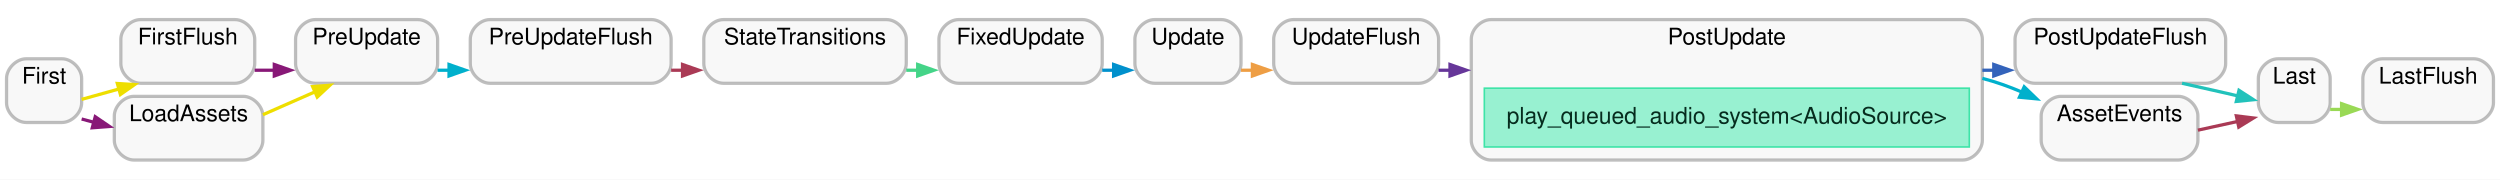
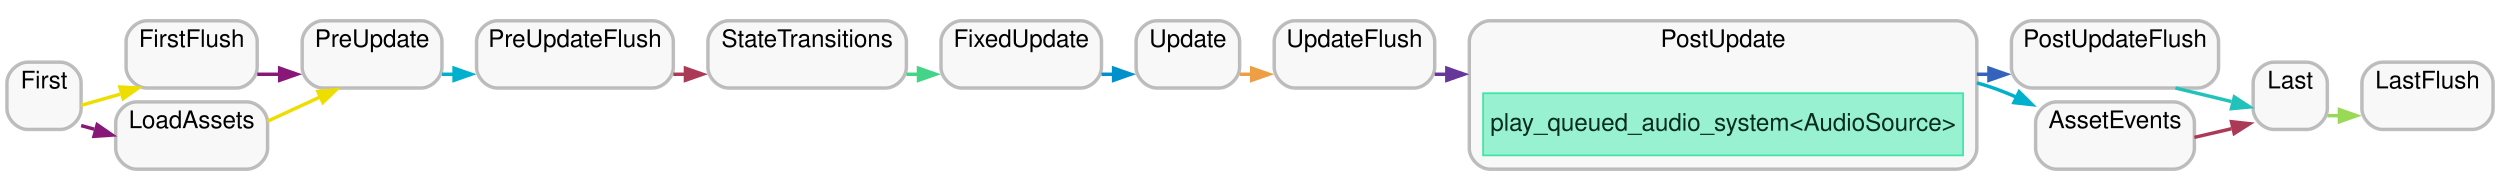
- <svg xmlns="http://www.w3.org/2000/svg" xmlns:xlink="http://www.w3.org/1999/xlink" width="1531pt" height="110pt" viewBox="0.00 0.00 1531.00 110.00">
+ <svg xmlns="http://www.w3.org/2000/svg" xmlns:xlink="http://www.w3.org/1999/xlink" width="1448pt" height="110pt" viewBox="0.00 0.00 1448.00 110.00">
  <g id="graph0" class="graph" transform="scale(1 1) rotate(0) translate(4 106)">
-     <polygon fill="white" stroke="none" points="-4,4 -4,-106 1527,-106 1527,4 -4,4" />
+     <polygon fill="white" stroke="none" points="-4,4 -4,-106 1444,-106 1444,4 -4,4" />
    <g id="clust1" class="cluster">
      <g id="a_clust1">
        <a xlink:title="Update">
-           <path fill="#000000" fill-opacity="0.031" stroke="#000000" stroke-width="2" stroke-opacity="0.251" d="M703,-55C703,-55 744,-55 744,-55 750,-55 756,-61 756,-67 756,-67 756,-82 756,-82 756,-88 750,-94 744,-94 744,-94 703,-94 703,-94 697,-94 691,-88 691,-82 691,-82 691,-67 691,-67 691,-61 697,-55 703,-55" />
-           <text text-anchor="middle" x="723.5" y="-78.8" font-family="Helvetica,sans-Serif" font-size="14.00">Update</text>
+           <path fill="#000000" fill-opacity="0.031" stroke="#000000" stroke-width="2" stroke-opacity="0.251" d="M666,-55C666,-55 702,-55 702,-55 708,-55 714,-61 714,-67 714,-67 714,-82 714,-82 714,-88 708,-94 702,-94 702,-94 666,-94 666,-94 660,-94 654,-88 654,-82 654,-82 654,-67 654,-67 654,-61 660,-55 666,-55" />
+           <text text-anchor="middle" x="684" y="-78.8" font-family="Helvetica,sans-Serif" font-size="14.00">Update</text>
        </a>
      </g>
    </g>
    <g id="clust2" class="cluster">
      <g id="a_clust2">
        <a xlink:title="FirstFlush">
-           <path fill="#000000" fill-opacity="0.031" stroke="#000000" stroke-width="2" stroke-opacity="0.251" d="M82,-55C82,-55 140,-55 140,-55 146,-55 152,-61 152,-67 152,-67 152,-82 152,-82 152,-88 146,-94 140,-94 140,-94 82,-94 82,-94 76,-94 70,-88 70,-82 70,-82 70,-67 70,-67 70,-61 76,-55 82,-55" />
-           <text text-anchor="middle" x="111" y="-78.8" font-family="Helvetica,sans-Serif" font-size="14.00">FirstFlush</text>
+           <path fill="#000000" fill-opacity="0.031" stroke="#000000" stroke-width="2" stroke-opacity="0.251" d="M81,-55C81,-55 133,-55 133,-55 139,-55 145,-61 145,-67 145,-67 145,-82 145,-82 145,-88 139,-94 133,-94 133,-94 81,-94 81,-94 75,-94 69,-88 69,-82 69,-82 69,-67 69,-67 69,-61 75,-55 81,-55" />
+           <text text-anchor="middle" x="107" y="-78.8" font-family="Helvetica,sans-Serif" font-size="14.00">FirstFlush</text>
        </a>
      </g>
    </g>
    <g id="clust3" class="cluster">
      <g id="a_clust3">
        <a xlink:title="PreUpdateFlush">
-           <path fill="#000000" fill-opacity="0.031" stroke="#000000" stroke-width="2" stroke-opacity="0.251" d="M296,-55C296,-55 395,-55 395,-55 401,-55 407,-61 407,-67 407,-67 407,-82 407,-82 407,-88 401,-94 395,-94 395,-94 296,-94 296,-94 290,-94 284,-88 284,-82 284,-82 284,-67 284,-67 284,-61 290,-55 296,-55" />
-           <text text-anchor="middle" x="345.5" y="-78.8" font-family="Helvetica,sans-Serif" font-size="14.00">PreUpdateFlush</text>
+           <path fill="#000000" fill-opacity="0.031" stroke="#000000" stroke-width="2" stroke-opacity="0.251" d="M284,-55C284,-55 374,-55 374,-55 380,-55 386,-61 386,-67 386,-67 386,-82 386,-82 386,-88 380,-94 374,-94 374,-94 284,-94 284,-94 278,-94 272,-88 272,-82 272,-82 272,-67 272,-67 272,-61 278,-55 284,-55" />
+           <text text-anchor="middle" x="329" y="-78.8" font-family="Helvetica,sans-Serif" font-size="14.00">PreUpdateFlush</text>
        </a>
      </g>
    </g>
    <g id="clust4" class="cluster">
      <g id="a_clust4">
        <a xlink:title="UpdateFlush">
-           <path fill="#000000" fill-opacity="0.031" stroke="#000000" stroke-width="2" stroke-opacity="0.251" d="M788,-55C788,-55 865,-55 865,-55 871,-55 877,-61 877,-67 877,-67 877,-82 877,-82 877,-88 871,-94 865,-94 865,-94 788,-94 788,-94 782,-94 776,-88 776,-82 776,-82 776,-67 776,-67 776,-61 782,-55 788,-55" />
-           <text text-anchor="middle" x="826.5" y="-78.8" font-family="Helvetica,sans-Serif" font-size="14.00">UpdateFlush</text>
+           <path fill="#000000" fill-opacity="0.031" stroke="#000000" stroke-width="2" stroke-opacity="0.251" d="M746,-55C746,-55 815,-55 815,-55 821,-55 827,-61 827,-67 827,-67 827,-82 827,-82 827,-88 821,-94 815,-94 815,-94 746,-94 746,-94 740,-94 734,-88 734,-82 734,-82 734,-67 734,-67 734,-61 740,-55 746,-55" />
+           <text text-anchor="middle" x="780.5" y="-78.8" font-family="Helvetica,sans-Serif" font-size="14.00">UpdateFlush</text>
        </a>
      </g>
    </g>
    <g id="clust5" class="cluster">
      <g id="a_clust5">
        <a xlink:title="PostUpdateFlush">
-           <path fill="#000000" fill-opacity="0.031" stroke="#000000" stroke-width="2" stroke-opacity="0.251" d="M1242,-55C1242,-55 1347,-55 1347,-55 1353,-55 1359,-61 1359,-67 1359,-67 1359,-82 1359,-82 1359,-88 1353,-94 1347,-94 1347,-94 1242,-94 1242,-94 1236,-94 1230,-88 1230,-82 1230,-82 1230,-67 1230,-67 1230,-61 1236,-55 1242,-55" />
-           <text text-anchor="middle" x="1294.5" y="-78.8" font-family="Helvetica,sans-Serif" font-size="14.00">PostUpdateFlush</text>
+           <path fill="#000000" fill-opacity="0.031" stroke="#000000" stroke-width="2" stroke-opacity="0.251" d="M1173,-55C1173,-55 1269,-55 1269,-55 1275,-55 1281,-61 1281,-67 1281,-67 1281,-82 1281,-82 1281,-88 1275,-94 1269,-94 1269,-94 1173,-94 1173,-94 1167,-94 1161,-88 1161,-82 1161,-82 1161,-67 1161,-67 1161,-61 1167,-55 1173,-55" />
+           <text text-anchor="middle" x="1221" y="-78.8" font-family="Helvetica,sans-Serif" font-size="14.00">PostUpdateFlush</text>
        </a>
      </g>
    </g>
    <g id="clust6" class="cluster">
      <g id="a_clust6">
        <a xlink:title="LastFlush">
-           <path fill="#000000" fill-opacity="0.031" stroke="#000000" stroke-width="2" stroke-opacity="0.251" d="M1455,-31C1455,-31 1511,-31 1511,-31 1517,-31 1523,-37 1523,-43 1523,-43 1523,-58 1523,-58 1523,-64 1517,-70 1511,-70 1511,-70 1455,-70 1455,-70 1449,-70 1443,-64 1443,-58 1443,-58 1443,-43 1443,-43 1443,-37 1449,-31 1455,-31" />
-           <text text-anchor="middle" x="1483" y="-54.8" font-family="Helvetica,sans-Serif" font-size="14.00">LastFlush</text>
+           <path fill="#000000" fill-opacity="0.031" stroke="#000000" stroke-width="2" stroke-opacity="0.251" d="M1376,-31C1376,-31 1428,-31 1428,-31 1434,-31 1440,-37 1440,-43 1440,-43 1440,-58 1440,-58 1440,-64 1434,-70 1428,-70 1428,-70 1376,-70 1376,-70 1370,-70 1364,-64 1364,-58 1364,-58 1364,-43 1364,-43 1364,-37 1370,-31 1376,-31" />
+           <text text-anchor="middle" x="1402" y="-54.8" font-family="Helvetica,sans-Serif" font-size="14.00">LastFlush</text>
        </a>
      </g>
    </g>
    <g id="clust7" class="cluster">
      <g id="a_clust7">
        <a xlink:title="First">
-           <path fill="#000000" fill-opacity="0.031" stroke="#000000" stroke-width="2" stroke-opacity="0.251" d="M12,-31C12,-31 34,-31 34,-31 40,-31 46,-37 46,-43 46,-43 46,-58 46,-58 46,-64 40,-70 34,-70 34,-70 12,-70 12,-70 6,-70 0,-64 0,-58 0,-58 0,-43 0,-43 0,-37 6,-31 12,-31" />
-           <text text-anchor="middle" x="23" y="-54.8" font-family="Helvetica,sans-Serif" font-size="14.00">First</text>
+           <path fill="#000000" fill-opacity="0.031" stroke="#000000" stroke-width="2" stroke-opacity="0.251" d="M12,-31C12,-31 31,-31 31,-31 37,-31 43,-37 43,-43 43,-43 43,-58 43,-58 43,-64 37,-70 31,-70 31,-70 12,-70 12,-70 6,-70 0,-64 0,-58 0,-58 0,-43 0,-43 0,-37 6,-31 12,-31" />
+           <text text-anchor="middle" x="21.5" y="-54.8" font-family="Helvetica,sans-Serif" font-size="14.00">First</text>
        </a>
      </g>
    </g>
    <g id="clust8" class="cluster">
      <g id="a_clust8">
        <a xlink:title="PreUpdate">
-           <path fill="#000000" fill-opacity="0.031" stroke="#000000" stroke-width="2" stroke-opacity="0.251" d="M189,-55C189,-55 252,-55 252,-55 258,-55 264,-61 264,-67 264,-67 264,-82 264,-82 264,-88 258,-94 252,-94 252,-94 189,-94 189,-94 183,-94 177,-88 177,-82 177,-82 177,-67 177,-67 177,-61 183,-55 189,-55" />
-           <text text-anchor="middle" x="220.5" y="-78.8" font-family="Helvetica,sans-Serif" font-size="14.00">PreUpdate</text>
+           <path fill="#000000" fill-opacity="0.031" stroke="#000000" stroke-width="2" stroke-opacity="0.251" d="M183,-55C183,-55 240,-55 240,-55 246,-55 252,-61 252,-67 252,-67 252,-82 252,-82 252,-88 246,-94 240,-94 240,-94 183,-94 183,-94 177,-94 171,-88 171,-82 171,-82 171,-67 171,-67 171,-61 177,-55 183,-55" />
+           <text text-anchor="middle" x="211.5" y="-78.8" font-family="Helvetica,sans-Serif" font-size="14.00">PreUpdate</text>
        </a>
      </g>
    </g>
    <g id="clust9" class="cluster">
      <g id="a_clust9">
        <a xlink:title="StateTransitions">
-           <path fill="#000000" fill-opacity="0.031" stroke="#000000" stroke-width="2" stroke-opacity="0.251" d="M439,-55C439,-55 539,-55 539,-55 545,-55 551,-61 551,-67 551,-67 551,-82 551,-82 551,-88 545,-94 539,-94 539,-94 439,-94 439,-94 433,-94 427,-88 427,-82 427,-82 427,-67 427,-67 427,-61 433,-55 439,-55" />
-           <text text-anchor="middle" x="489" y="-78.8" font-family="Helvetica,sans-Serif" font-size="14.00">StateTransitions</text>
+           <path fill="#000000" fill-opacity="0.031" stroke="#000000" stroke-width="2" stroke-opacity="0.251" d="M418,-55C418,-55 509,-55 509,-55 515,-55 521,-61 521,-67 521,-67 521,-82 521,-82 521,-88 515,-94 509,-94 509,-94 418,-94 418,-94 412,-94 406,-88 406,-82 406,-82 406,-67 406,-67 406,-61 412,-55 418,-55" />
+           <text text-anchor="middle" x="463.5" y="-78.8" font-family="Helvetica,sans-Serif" font-size="14.00">StateTransitions</text>
        </a>
      </g>
    </g>
    <g id="clust10" class="cluster">
      <g id="a_clust10">
        <a xlink:title="FixedUpdate">
-           <path fill="#000000" fill-opacity="0.031" stroke="#000000" stroke-width="2" stroke-opacity="0.251" d="M583,-55C583,-55 659,-55 659,-55 665,-55 671,-61 671,-67 671,-67 671,-82 671,-82 671,-88 665,-94 659,-94 659,-94 583,-94 583,-94 577,-94 571,-88 571,-82 571,-82 571,-67 571,-67 571,-61 577,-55 583,-55" />
-           <text text-anchor="middle" x="621" y="-78.8" font-family="Helvetica,sans-Serif" font-size="14.00">FixedUpdate</text>
+           <path fill="#000000" fill-opacity="0.031" stroke="#000000" stroke-width="2" stroke-opacity="0.251" d="M553,-55C553,-55 622,-55 622,-55 628,-55 634,-61 634,-67 634,-67 634,-82 634,-82 634,-88 628,-94 622,-94 622,-94 553,-94 553,-94 547,-94 541,-88 541,-82 541,-82 541,-67 541,-67 541,-61 547,-55 553,-55" />
+           <text text-anchor="middle" x="587.5" y="-78.8" font-family="Helvetica,sans-Serif" font-size="14.00">FixedUpdate</text>
        </a>
      </g>
    </g>
    <g id="clust11" class="cluster">
      <g id="a_clust11">
        <a xlink:title="PostUpdate">
-           <path fill="#000000" fill-opacity="0.031" stroke="#000000" stroke-width="2" stroke-opacity="0.251" d="M909,-8C909,-8 1198,-8 1198,-8 1204,-8 1210,-14 1210,-20 1210,-20 1210,-82 1210,-82 1210,-88 1204,-94 1198,-94 1198,-94 909,-94 909,-94 903,-94 897,-88 897,-82 897,-82 897,-20 897,-20 897,-14 903,-8 909,-8" />
-           <text text-anchor="middle" x="1053.5" y="-78.8" font-family="Helvetica,sans-Serif" font-size="14.00">PostUpdate</text>
+           <path fill="#000000" fill-opacity="0.031" stroke="#000000" stroke-width="2" stroke-opacity="0.251" d="M859,-8C859,-8 1129,-8 1129,-8 1135,-8 1141,-14 1141,-20 1141,-20 1141,-82 1141,-82 1141,-88 1135,-94 1129,-94 1129,-94 859,-94 859,-94 853,-94 847,-88 847,-82 847,-82 847,-20 847,-20 847,-14 853,-8 859,-8" />
+           <text text-anchor="middle" x="994" y="-78.8" font-family="Helvetica,sans-Serif" font-size="14.00">PostUpdate</text>
        </a>
      </g>
    </g>
    <g id="clust12" class="cluster">
      <g id="a_clust12">
        <a xlink:title="Last">
-           <path fill="#000000" fill-opacity="0.031" stroke="#000000" stroke-width="2" stroke-opacity="0.251" d="M1391,-31C1391,-31 1411,-31 1411,-31 1417,-31 1423,-37 1423,-43 1423,-43 1423,-58 1423,-58 1423,-64 1417,-70 1411,-70 1411,-70 1391,-70 1391,-70 1385,-70 1379,-64 1379,-58 1379,-58 1379,-43 1379,-43 1379,-37 1385,-31 1391,-31" />
-           <text text-anchor="middle" x="1401" y="-54.8" font-family="Helvetica,sans-Serif" font-size="14.00">Last</text>
+           <path fill="#000000" fill-opacity="0.031" stroke="#000000" stroke-width="2" stroke-opacity="0.251" d="M1313,-31C1313,-31 1332,-31 1332,-31 1338,-31 1344,-37 1344,-43 1344,-43 1344,-58 1344,-58 1344,-64 1338,-70 1332,-70 1332,-70 1313,-70 1313,-70 1307,-70 1301,-64 1301,-58 1301,-58 1301,-43 1301,-43 1301,-37 1307,-31 1313,-31" />
+           <text text-anchor="middle" x="1322.5" y="-54.8" font-family="Helvetica,sans-Serif" font-size="14.00">Last</text>
        </a>
      </g>
    </g>
    <g id="clust13" class="cluster">
      <g id="a_clust13">
        <a xlink:title="LoadAssets">
-           <path fill="#000000" fill-opacity="0.031" stroke="#000000" stroke-width="2" stroke-opacity="0.251" d="M78,-8C78,-8 145,-8 145,-8 151,-8 157,-14 157,-20 157,-20 157,-35 157,-35 157,-41 151,-47 145,-47 145,-47 78,-47 78,-47 72,-47 66,-41 66,-35 66,-35 66,-20 66,-20 66,-14 72,-8 78,-8" />
-           <text text-anchor="middle" x="111.5" y="-31.8" font-family="Helvetica,sans-Serif" font-size="14.00">LoadAssets</text>
+           <path fill="#000000" fill-opacity="0.031" stroke="#000000" stroke-width="2" stroke-opacity="0.251" d="M75,-8C75,-8 139,-8 139,-8 145,-8 151,-14 151,-20 151,-20 151,-35 151,-35 151,-41 145,-47 139,-47 139,-47 75,-47 75,-47 69,-47 63,-41 63,-35 63,-35 63,-20 63,-20 63,-14 69,-8 75,-8" />
+           <text text-anchor="middle" x="107" y="-31.8" font-family="Helvetica,sans-Serif" font-size="14.00">LoadAssets</text>
        </a>
      </g>
    </g>
    <g id="clust14" class="cluster">
      <g id="a_clust14">
        <a xlink:title="AssetEvents">
-           <path fill="#000000" fill-opacity="0.031" stroke="#000000" stroke-width="2" stroke-opacity="0.251" d="M1258,-8C1258,-8 1330,-8 1330,-8 1336,-8 1342,-14 1342,-20 1342,-20 1342,-35 1342,-35 1342,-41 1336,-47 1330,-47 1330,-47 1258,-47 1258,-47 1252,-47 1246,-41 1246,-35 1246,-35 1246,-20 1246,-20 1246,-14 1252,-8 1258,-8" />
-           <text text-anchor="middle" x="1294" y="-31.8" font-family="Helvetica,sans-Serif" font-size="14.00">AssetEvents</text>
+           <path fill="#000000" fill-opacity="0.031" stroke="#000000" stroke-width="2" stroke-opacity="0.251" d="M1187,-8C1187,-8 1255,-8 1255,-8 1261,-8 1267,-14 1267,-20 1267,-20 1267,-35 1267,-35 1267,-41 1261,-47 1255,-47 1255,-47 1187,-47 1187,-47 1181,-47 1175,-41 1175,-35 1175,-35 1175,-20 1175,-20 1175,-14 1181,-8 1187,-8" />
+           <text text-anchor="middle" x="1221" y="-31.8" font-family="Helvetica,sans-Serif" font-size="14.00">AssetEvents</text>
        </a>
      </g>
    </g>
    <g id="edge7" class="edge">
      <g id="a_edge7">
        <a xlink:title="Update → UpdateFlush">
-           <path fill="none" stroke="#ee9e44" stroke-width="2" d="M756,-63C758.35,-63 760.77,-63 763.22,-63" />
-           <polygon fill="#ee9e44" stroke="#ee9e44" stroke-width="2" points="762.97,-66.5 772.97,-63 762.97,-59.5 762.97,-66.5" />
+           <path fill="none" stroke="#ee9e44" stroke-width="2" d="M714,-63C716.33,-63 718.74,-63 721.18,-63" />
+           <polygon fill="#ee9e44" stroke="#ee9e44" stroke-width="2" points="721,-66.5 731,-63 721,-59.5 721,-66.5" />
        </a>
      </g>
    </g>
    <g id="edge2" class="edge">
      <g id="a_edge2">
        <a xlink:title="FirstFlush → PreUpdate">
-           <path fill="none" stroke="#881877" stroke-width="2" d="M152,-63C155.98,-63 160.07,-63 164.17,-63" />
-           <polygon fill="#881877" stroke="#881877" stroke-width="2" points="163.98,-66.5 173.98,-63 163.98,-59.5 163.98,-66.5" />
+           <path fill="none" stroke="#881877" stroke-width="2" d="M145,-63C149.33,-63 153.82,-63 158.31,-63" />
+           <polygon fill="#881877" stroke="#881877" stroke-width="2" points="158,-66.5 168,-63 158,-59.5 158,-66.5" />
        </a>
      </g>
    </g>
    <g id="edge4" class="edge">
      <g id="a_edge4">
        <a xlink:title="PreUpdateFlush → StateTransitions">
-           <path fill="none" stroke="#aa3a55" stroke-width="2" d="M407,-63C409.39,-63 411.8,-63 414.21,-63" />
-           <polygon fill="#aa3a55" stroke="#aa3a55" stroke-width="2" points="413.98,-66.5 423.98,-63 413.98,-59.5 413.98,-66.5" />
+           <path fill="none" stroke="#aa3a55" stroke-width="2" d="M386,-63C388.39,-63 390.79,-63 393.21,-63" />
+           <polygon fill="#aa3a55" stroke="#aa3a55" stroke-width="2" points="393,-66.5 403,-63 393,-59.5 393,-66.5" />
        </a>
      </g>
    </g>
    <g id="edge8" class="edge">
      <g id="a_edge8">
        <a xlink:title="UpdateFlush → PostUpdate">
-           <path fill="none" stroke="#663699" stroke-width="2" d="M877,-63C879.35,-63 881.75,-63 884.2,-63" />
-           <polygon fill="#663699" stroke="#663699" stroke-width="2" points="883.97,-66.5 893.97,-63 883.97,-59.5 883.97,-66.5" />
+           <path fill="none" stroke="#663699" stroke-width="2" d="M827,-63C829.33,-63 831.72,-63 834.16,-63" />
+           <polygon fill="#663699" stroke="#663699" stroke-width="2" points="834,-66.5 844,-63 834,-59.5 834,-66.5" />
        </a>
      </g>
    </g>
    <g id="edge10" class="edge">
      <g id="a_edge10">
        <a xlink:title="PostUpdateFlush → Last">
-           <path fill="none" stroke="#22c2bb" stroke-width="2" d="M1332.29,-55C1341.06,-53.08 1350.37,-51 1359,-49 1361.44,-48.44 1363.96,-47.84 1366.5,-47.24" />
-           <polygon fill="#22c2bb" stroke="#22c2bb" stroke-width="2" points="1367.16,-50.68 1376.06,-44.93 1365.52,-43.88 1367.16,-50.68" />
+           <path fill="none" stroke="#22c2bb" stroke-width="2" d="M1256.02,-55C1264.2,-53.06 1272.92,-50.97 1281,-49 1283.44,-48.4 1285.97,-47.78 1288.51,-47.16" />
+           <polygon fill="#22c2bb" stroke="#22c2bb" stroke-width="2" points="1290.14,-49.86 1299,-44.05 1288.45,-43.07 1290.14,-49.86" />
        </a>
      </g>
    </g>
    <g id="edge1" class="edge">
      <g id="a_edge1">
        <a xlink:title="First → FirstFlush">
-           <path fill="none" stroke="#eede00" stroke-width="2" d="M46,-45.14C53.02,-47.1 61.02,-49.33 68.95,-51.54" />
-           <polygon fill="#eede00" stroke="#eede00" stroke-width="2" points="67.85,-54.87 78.43,-54.19 69.74,-48.13 67.85,-54.87" />
+           <path fill="none" stroke="#eede00" stroke-width="2" d="M43,-45C49.88,-46.97 57.78,-49.22 65.61,-51.46" />
+           <polygon fill="#eede00" stroke="#eede00" stroke-width="2" points="65.44,-55.62 76.01,-55 67.36,-48.89 65.44,-55.62" />
        </a>
      </g>
    </g>
    <g id="edge13" class="edge">
      <g id="a_edge13">
        <a xlink:title="First → LoadAssets">
-           <path fill="none" stroke="#881877" stroke-width="2" d="M46,-33.12C48.46,-32.46 51.05,-31.77 53.71,-31.05" />
-           <polygon fill="#881877" stroke="#881877" stroke-width="2" points="54.32,-34.51 63.08,-28.55 52.51,-27.75 54.32,-34.51" />
+           <path fill="none" stroke="#881877" stroke-width="2" d="M43,-33.25C45.41,-32.59 47.94,-31.9 50.55,-31.18" />
+           <polygon fill="#881877" stroke="#881877" stroke-width="2" points="52.28,-33.79 61,-27.77 50.43,-27.04 52.28,-33.79" />
        </a>
      </g>
    </g>
    <g id="edge3" class="edge">
      <g id="a_edge3">
        <a xlink:title="PreUpdate → PreUpdateFlush">
-           <path fill="none" stroke="#00b0cc" stroke-width="2" d="M264,-63C266.39,-63 268.82,-63 271.28,-63" />
-           <polygon fill="#00b0cc" stroke="#00b0cc" stroke-width="2" points="270.98,-66.5 280.98,-63 270.98,-59.5 270.98,-66.5" />
+           <path fill="none" stroke="#00b0cc" stroke-width="2" d="M252,-63C254.38,-63 256.8,-63 259.25,-63" />
+           <polygon fill="#00b0cc" stroke="#00b0cc" stroke-width="2" points="259,-66.5 269,-63 259,-59.5 259,-66.5" />
        </a>
      </g>
    </g>
    <g id="edge5" class="edge">
      <g id="a_edge5">
        <a xlink:title="StateTransitions → FixedUpdate">
-           <path fill="none" stroke="#44d488" stroke-width="2" d="M551,-63C553.39,-63 555.79,-63 558.19,-63" />
-           <polygon fill="#44d488" stroke="#44d488" stroke-width="2" points="557.98,-66.5 567.98,-63 557.98,-59.5 557.98,-66.5" />
+           <path fill="none" stroke="#44d488" stroke-width="2" d="M521,-63C523.35,-63 525.71,-63 528.07,-63" />
+           <polygon fill="#44d488" stroke="#44d488" stroke-width="2" points="528,-66.5 538,-63 528,-59.5 528,-66.5" />
        </a>
      </g>
    </g>
    <g id="edge6" class="edge">
      <g id="a_edge6">
        <a xlink:title="FixedUpdate → Update">
-           <path fill="none" stroke="#0090cc" stroke-width="2" d="M671,-63C673.37,-63 675.75,-63 678.11,-63" />
-           <polygon fill="#0090cc" stroke="#0090cc" stroke-width="2" points="677.98,-66.5 687.98,-63 677.98,-59.5 677.98,-66.5" />
+           <path fill="none" stroke="#0090cc" stroke-width="2" d="M634,-63C636.35,-63 638.7,-63 641.03,-63" />
+           <polygon fill="#0090cc" stroke="#0090cc" stroke-width="2" points="641,-66.5 651,-63 641,-59.5 641,-66.5" />
        </a>
      </g>
    </g>
    <g id="edge9" class="edge">
      <g id="a_edge9">
        <a xlink:title="PostUpdate → PostUpdateFlush">
-           <path fill="none" stroke="#3363bb" stroke-width="2" d="M1210,-63C1212.35,-63 1214.68,-63 1216.98,-63" />
-           <polygon fill="#3363bb" stroke="#3363bb" stroke-width="2" points="1216.98,-66.5 1226.98,-63 1216.98,-59.5 1216.98,-66.5" />
+           <path fill="none" stroke="#3363bb" stroke-width="2" d="M1141,-63C1143.38,-63 1145.73,-63 1148.06,-63" />
+           <polygon fill="#3363bb" stroke="#3363bb" stroke-width="2" points="1148,-66.5 1158,-63 1148,-59.5 1148,-66.5" />
        </a>
      </g>
    </g>
    <g id="edge14" class="edge">
      <g id="a_edge14">
        <a xlink:title="PostUpdate → AssetEvents">
-           <path fill="none" stroke="#00b0cc" stroke-width="2" d="M1210,-58C1218.08,-55.94 1226.27,-53 1234.21,-49.62" />
-           <polygon fill="#00b0cc" stroke="#00b0cc" stroke-width="2" points="1235.62,-52.82 1243.25,-45.47 1232.7,-46.46 1235.62,-52.82" />
+           <path fill="none" stroke="#00b0cc" stroke-width="2" d="M1141,-58C1148.47,-56 1156.03,-53.19 1163.35,-49.96" />
+           <polygon fill="#00b0cc" stroke="#00b0cc" stroke-width="2" points="1165.48,-52.86 1173,-45.4 1162.47,-46.55 1165.48,-52.86" />
        </a>
      </g>
    </g>
    <g id="node12" class="node">
      <g id="a_node12">
        <a xlink:title="bevy_audio::audio_output::play_queued_audio_system&lt;bevy_audio::audio_source::AudioSource&gt;">
-           <polygon fill="#98f1d1" stroke="#3ee4a8" points="1202,-52 905,-52 905,-16 1202,-16 1202,-52" />
-           <text text-anchor="middle" x="1053.5" y="-30.3" font-family="Helvetica,sans-Serif" font-size="14.00" fill="#062c1e">play_queued_audio_system&lt;AudioSource&gt;</text>
+           <polygon fill="#98f1d1" stroke="#3ee4a8" points="1133,-52 855,-52 855,-16 1133,-16 1133,-52" />
+           <text text-anchor="middle" x="994" y="-30.3" font-family="Helvetica,sans-Serif" font-size="14.00" fill="#062c1e">play_queued_audio_system&lt;AudioSource&gt;</text>
        </a>
      </g>
    </g>
    <g id="edge11" class="edge">
      <g id="a_edge11">
        <a xlink:title="Last → LastFlush">
-           <path fill="none" stroke="#99d955" stroke-width="2" d="M1423,-39C1425.31,-39 1427.74,-39 1430.23,-39" />
-           <polygon fill="#99d955" stroke="#99d955" stroke-width="2" points="1429.98,-42.5 1439.98,-39 1429.98,-35.5 1429.98,-42.5" />
+           <path fill="none" stroke="#99d955" stroke-width="2" d="M1344,-39C1346.33,-39 1348.78,-39 1351.29,-39" />
+           <polygon fill="#99d955" stroke="#99d955" stroke-width="2" points="1351,-42.5 1361,-39 1351,-35.5 1351,-42.5" />
        </a>
      </g>
    </g>
    <g id="edge12" class="edge">
      <g id="a_edge12">
        <a xlink:title="LoadAssets → PreUpdate">
-           <path fill="none" stroke="#eede00" stroke-width="2" d="M157,-35.76C167.76,-40.49 179.01,-45.43 188.91,-49.78" />
-           <polygon fill="#eede00" stroke="#eede00" stroke-width="2" points="187.46,-52.97 198.03,-53.79 190.28,-46.56 187.46,-52.97" />
+           <path fill="none" stroke="#eede00" stroke-width="2" d="M151,-35.81C161.09,-40.46 171.61,-45.31 180.92,-49.6" />
+           <polygon fill="#eede00" stroke="#eede00" stroke-width="2" points="180.1,-53 190.64,-54 183.03,-46.64 180.1,-53" />
        </a>
      </g>
    </g>
    <g id="edge15" class="edge">
      <g id="a_edge15">
        <a xlink:title="AssetEvents → Last">
-           <path fill="none" stroke="#aa3a55" stroke-width="2" d="M1342,-26.29C1350.25,-28.1 1358.69,-29.95 1366.48,-31.66" />
-           <polygon fill="#aa3a55" stroke="#aa3a55" stroke-width="2" points="1365.53,-35.03 1376.04,-33.75 1367.02,-28.19 1365.53,-35.03" />
+           <path fill="none" stroke="#aa3a55" stroke-width="2" d="M1267,-26.45C1274.22,-28.13 1281.58,-29.84 1288.44,-31.43" />
+           <polygon fill="#aa3a55" stroke="#aa3a55" stroke-width="2" points="1288.47,-35.5 1299,-34.35 1290.05,-28.68 1288.47,-35.5" />
        </a>
      </g>
    </g>
  </g>
</svg>
